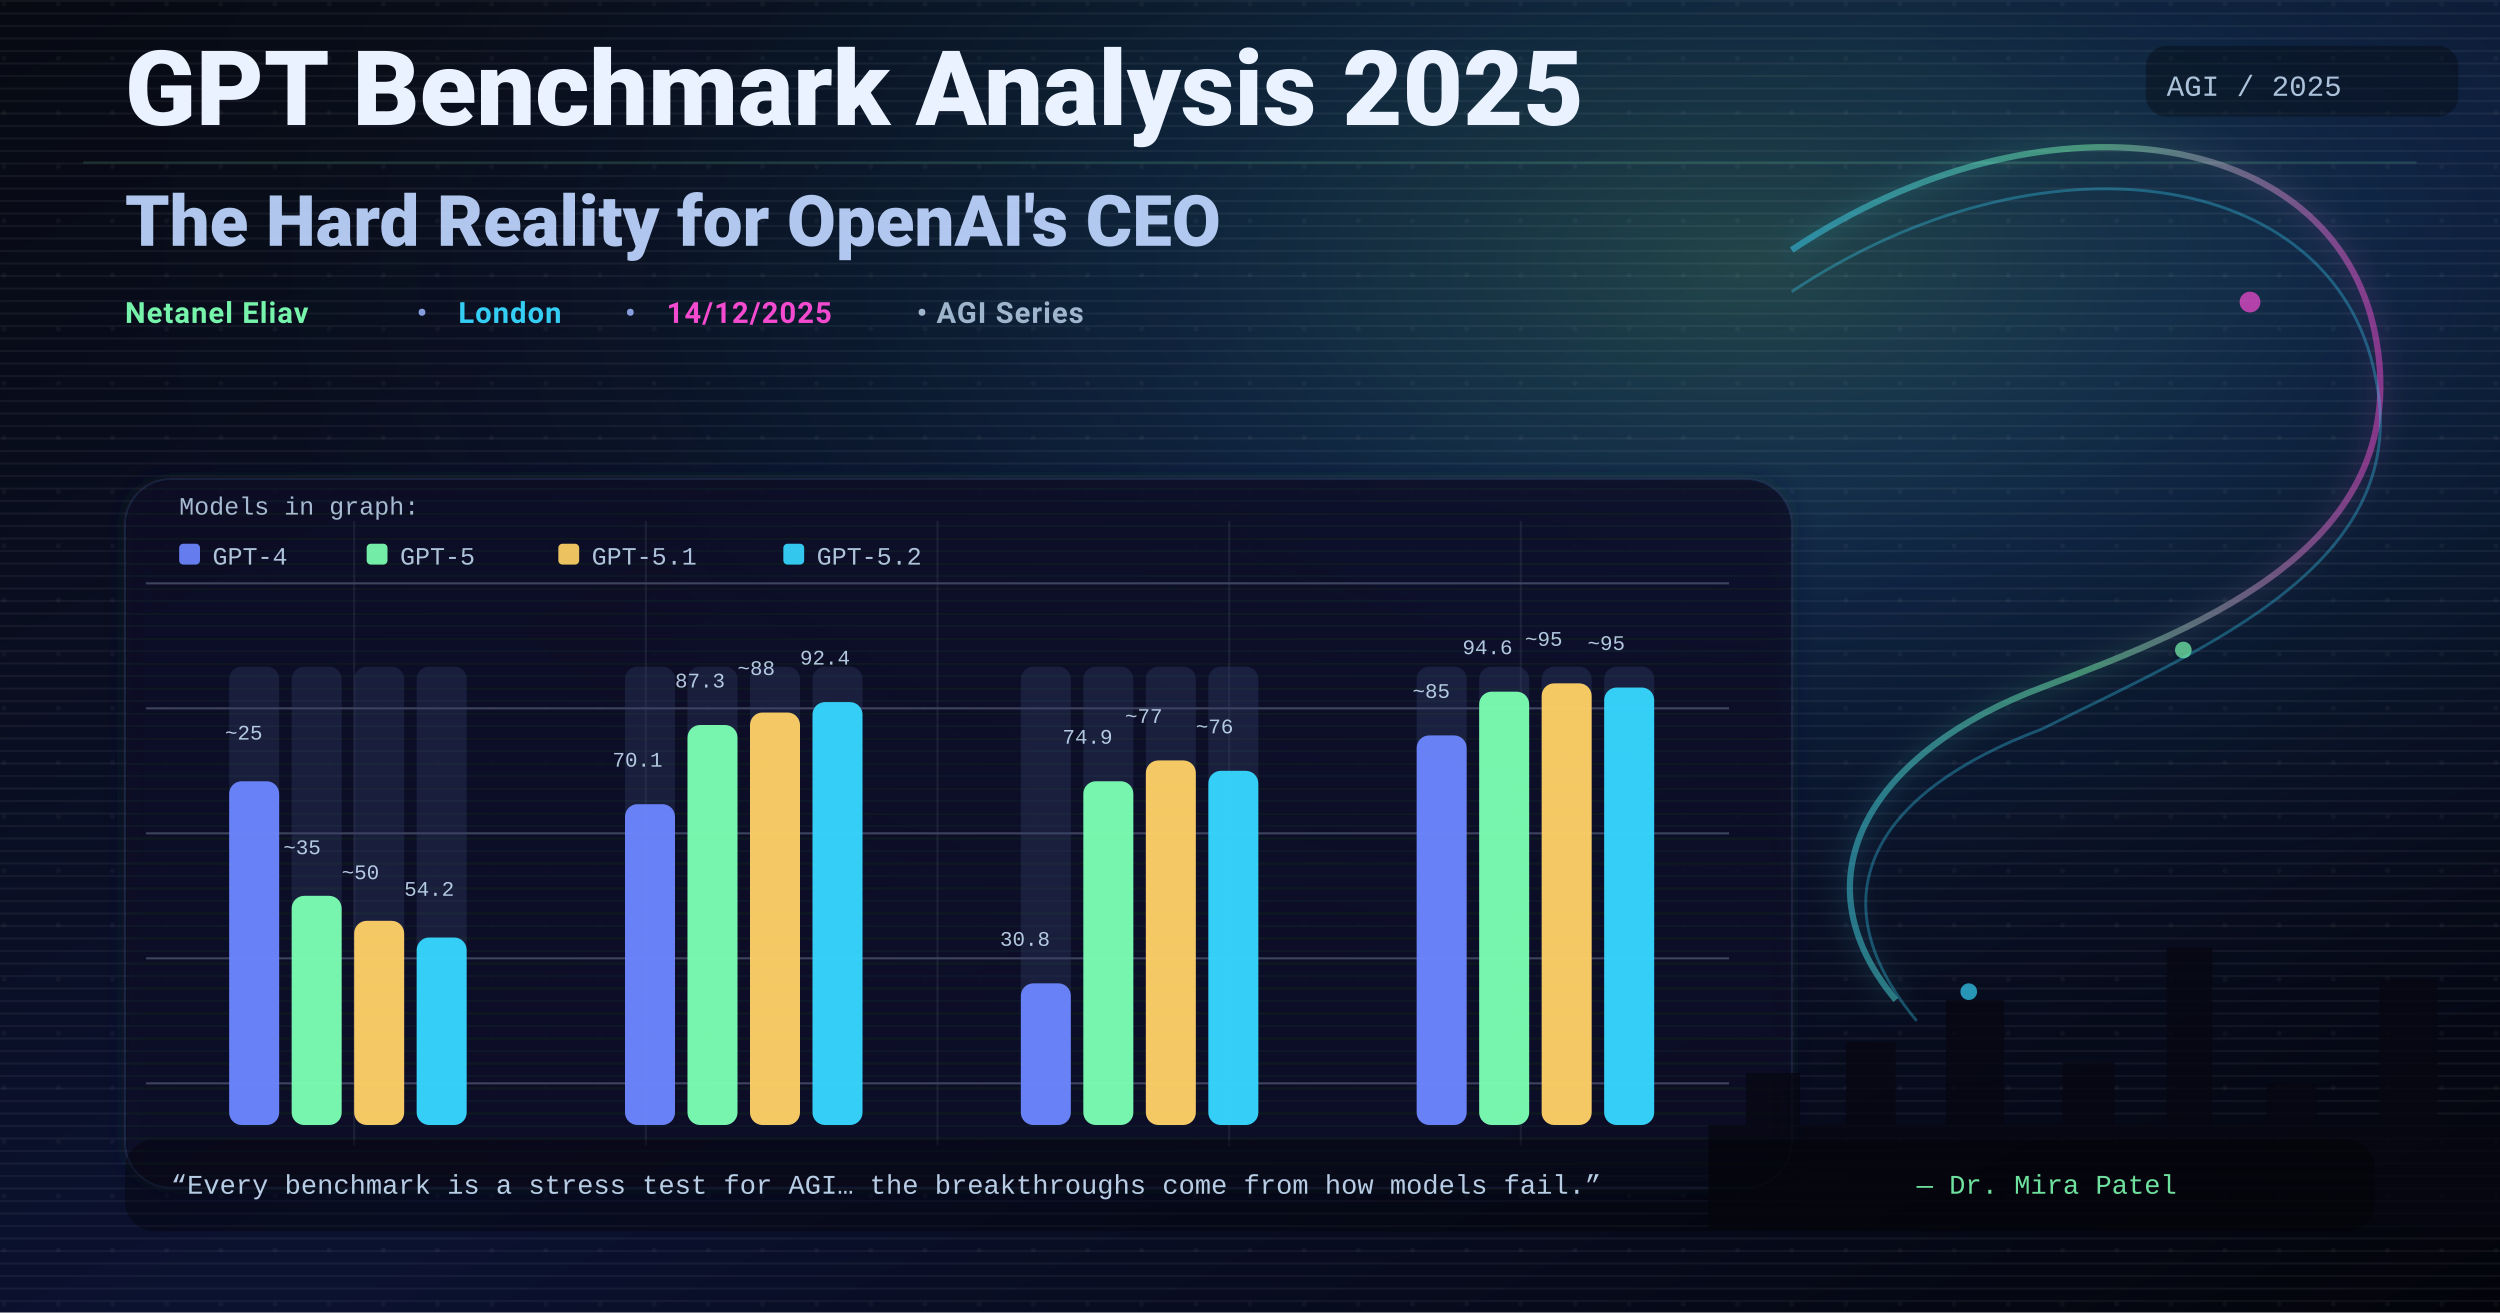
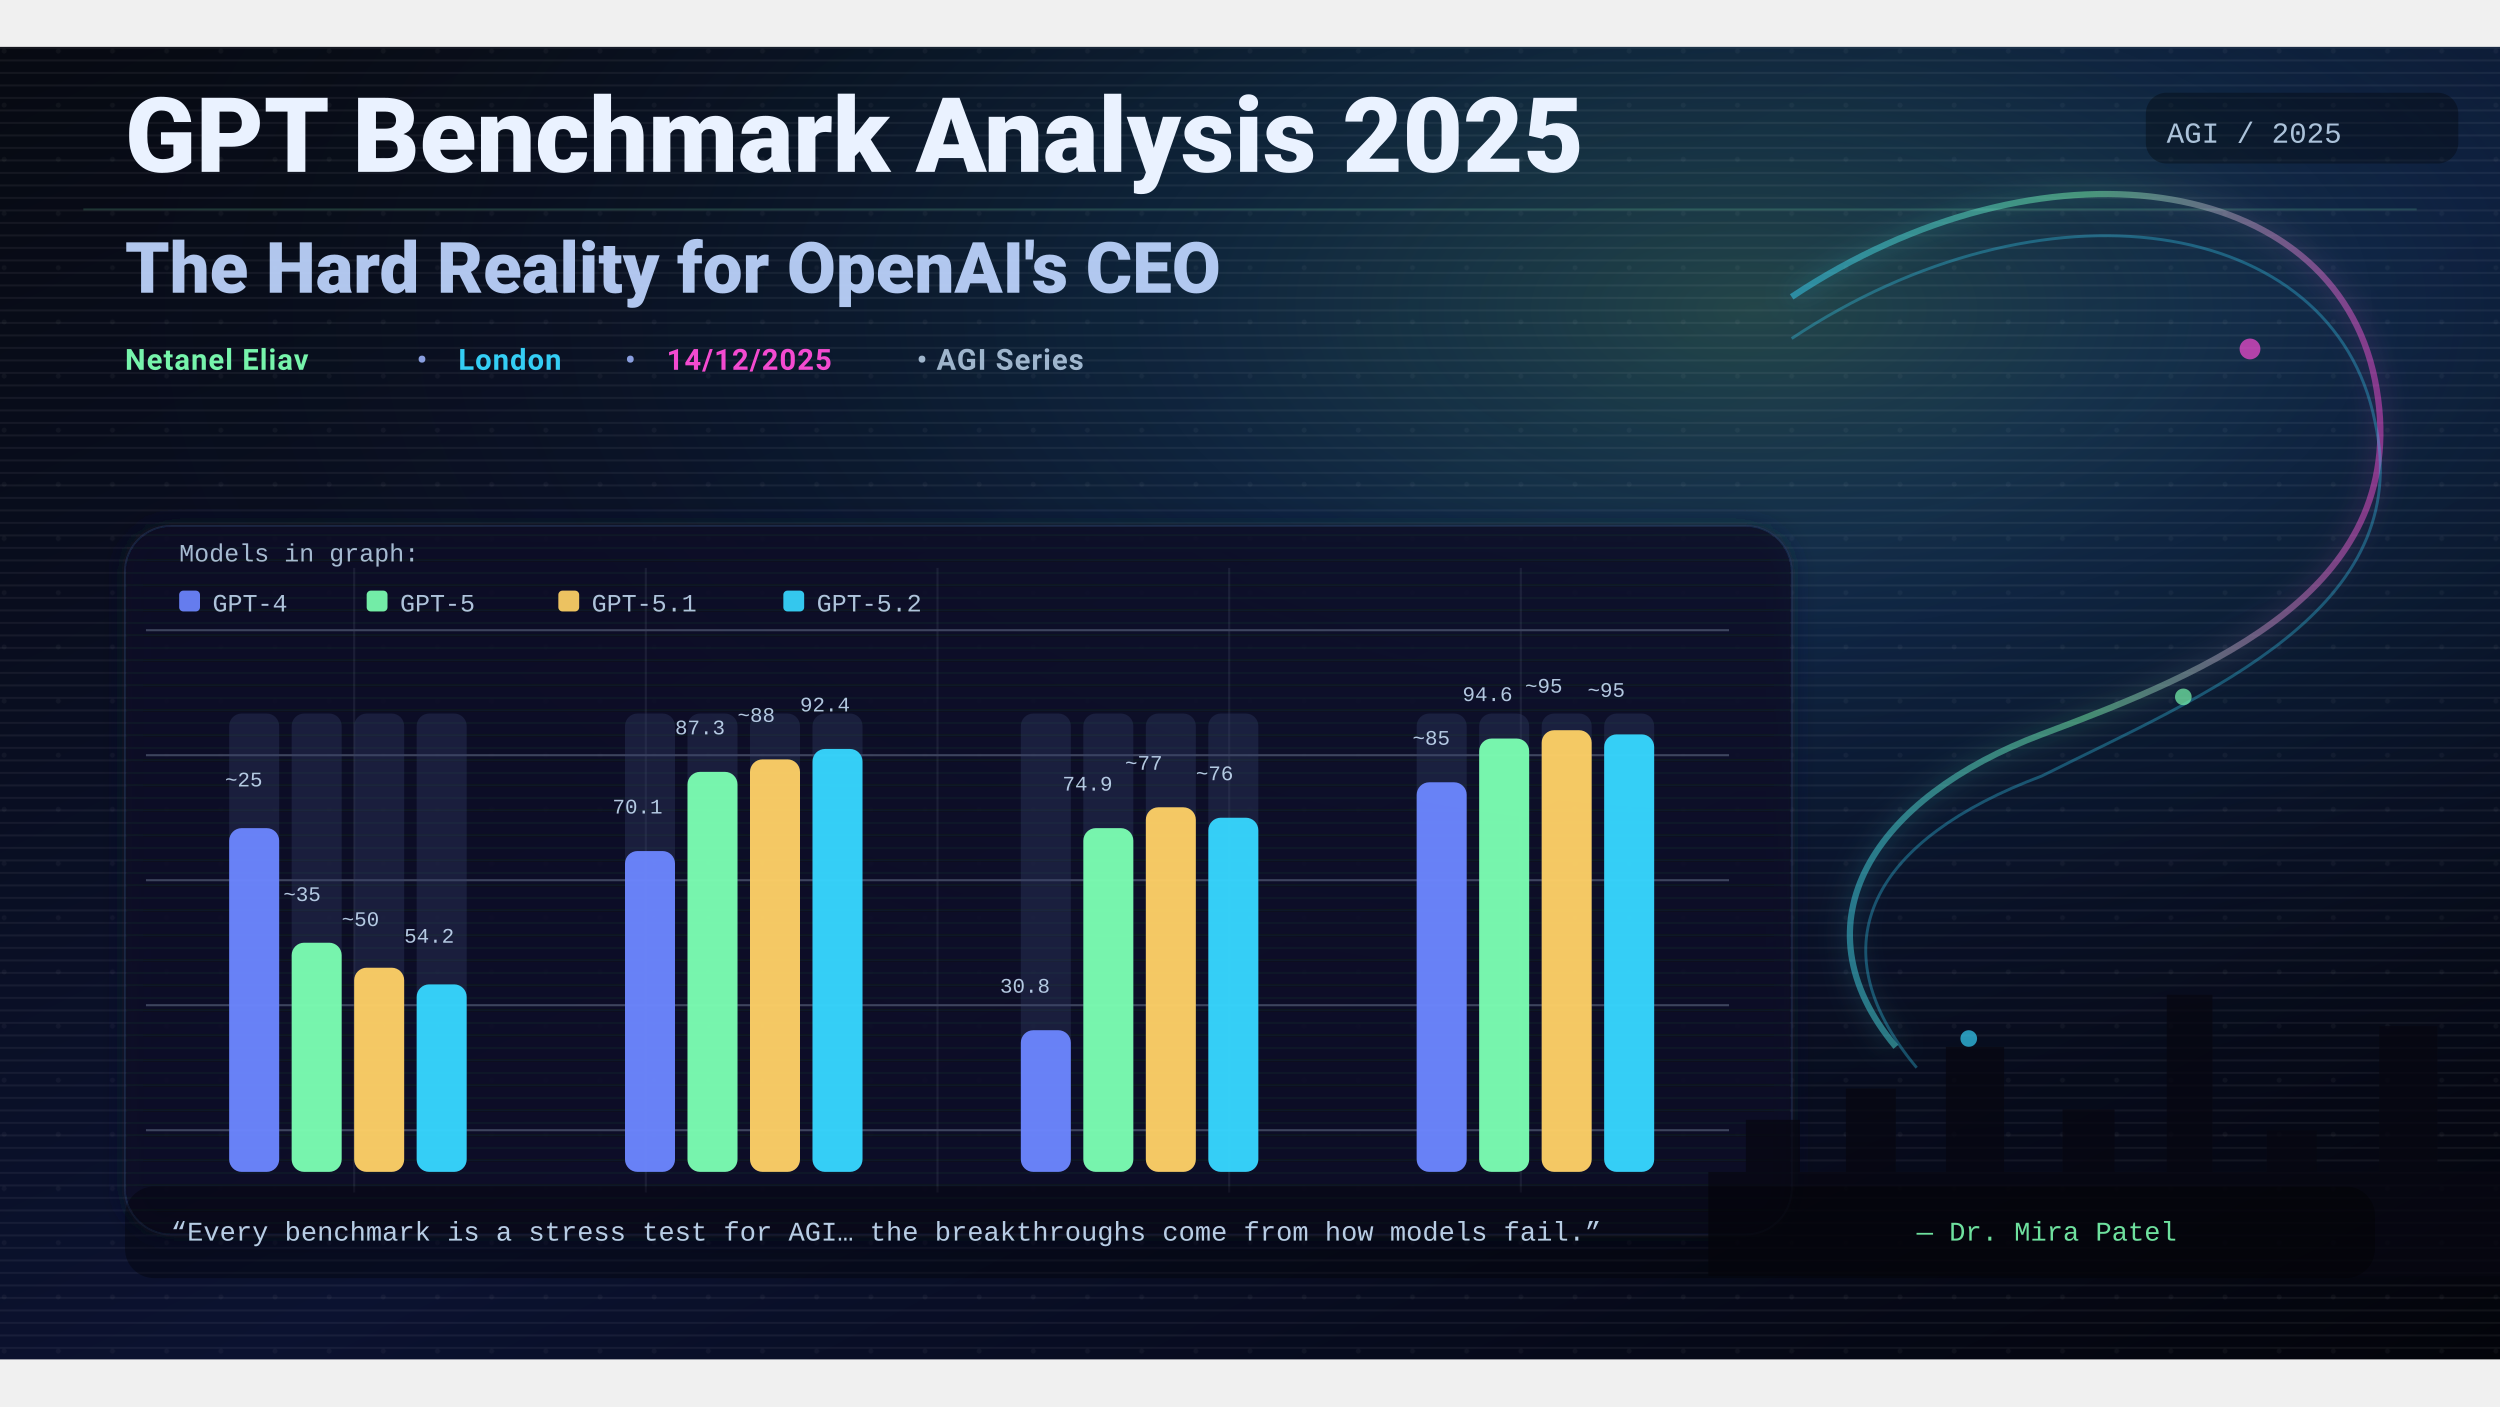
- <svg xmlns="http://www.w3.org/2000/svg" width="1200" height="630" viewBox="0 0 1200 630" role="img" aria-label="GPT Benchmark Analysis 2025 cover">
+ <svg xmlns="http://www.w3.org/2000/svg" width="1200" height="675" viewBox="0 0 1200 630" role="img" aria-label="GPT Benchmark Analysis 2025 cover">
  <defs>
    <linearGradient id="bg" x1="0" y1="0" x2="1" y2="1">
      <stop offset="0" stop-color="#070A12" />
      <stop offset="0.55" stop-color="#0B1230" />
      <stop offset="1" stop-color="#03040A" />
    </linearGradient>
    <radialGradient id="glow" cx="70%" cy="20%" r="70%">
      <stop offset="0" stop-color="#7CFFB2" stop-opacity="0.22" />
      <stop offset="0.35" stop-color="#37D7FF" stop-opacity="0.10" />
      <stop offset="1" stop-color="#000" stop-opacity="0" />
    </radialGradient>
    <linearGradient id="neon" x1="0" y1="0" x2="1" y2="0">
      <stop offset="0" stop-color="#37D7FF" />
      <stop offset="0.5" stop-color="#7CFFB2" />
      <stop offset="1" stop-color="#FF4DD8" />
    </linearGradient>
    <filter id="softGlow" x="-40%" y="-40%" width="180%" height="180%">
      <feGaussianBlur stdDeviation="6" result="b" />
      <feColorMatrix in="b" type="matrix" values="           1 0 0 0 0           0 1 0 0 0           0 0 1 0 0           0 0 0 0.6 0" result="c" />
      <feMerge>
        <feMergeNode in="c" />
        <feMergeNode in="SourceGraphic" />
      </feMerge>
    </filter>
    <pattern id="scanlines" width="6" height="6" patternUnits="userSpaceOnUse">
      <rect width="6" height="6" fill="transparent" />
      <rect y="0" width="6" height="1" fill="#FFFFFF" opacity="0.06" />
    </pattern>
    <pattern id="dotgrid" width="26" height="26" patternUnits="userSpaceOnUse">
      <circle cx="2" cy="2" r="1.2" fill="#FFFFFF" opacity="0.07" />
    </pattern>
    <clipPath id="chartClip">
      <rect x="70" y="250" width="760" height="300" rx="18" />
    </clipPath>
    <style>
      /* Typography */
      .title { font-family: ui-sans-serif, system-ui, -apple-system, Segoe UI, Roboto, Helvetica, Arial, "Apple Color Emoji","Segoe UI Emoji"; font-weight: 800; }
      .meta  { font-family: ui-sans-serif, system-ui, -apple-system, Segoe UI, Roboto, Helvetica, Arial; font-weight: 600; letter-spacing: 0.5px; }
      .mono  { font-family: ui-monospace, SFMono-Regular, Menlo, Monaco, Consolas, "Liberation Mono","Courier New", monospace; }

      /* Animations (title/header intentionally not using any animated classes) */
      @keyframes floatY { 0%,100% { transform: translateY(0px);} 50% { transform: translateY(-10px);} }
      @keyframes pulse  { 0%,100% { opacity: .35;} 50% { opacity: .75;} }
      @keyframes sweep  { 0% { transform: translateX(-300px);} 100% { transform: translateX(1400px);} }
      @keyframes barUp  { 0% { transform: scaleY(0.2);} 40% { transform: scaleY(1);} 100% { transform: scaleY(0.86);} }
      @keyframes dash   { to { stroke-dashoffset: -1200; } }

      .glow { filter: url(#softGlow); }
      .scan { animation: sweep 3.6s linear infinite; opacity: .22; }
      .float { animation: floatY 5.5s ease-in-out infinite; }
      .pulse { animation: pulse 2.6s ease-in-out infinite; }
      .dash { stroke-dasharray: 10 10; animation: dash 14s linear infinite; }
      .barAnim { transform-origin: 0 100%; animation: barUp 3.2s ease-in-out infinite; }
      .barAnim2 { transform-origin: 0 100%; animation: barUp 4.0s ease-in-out infinite; }
      .barAnim3 { transform-origin: 0 100%; animation: barUp 4.8s ease-in-out infinite; }
      .barAnim4 { transform-origin: 0 100%; animation: barUp 3.6s ease-in-out infinite; }
    </style>
  </defs>
  <rect width="1200" height="630" fill="url(#bg)" />
  <rect width="1200" height="630" fill="url(#glow)" />
  <rect width="1200" height="630" fill="url(#dotgrid)" opacity="0.55" />
  <rect width="1200" height="630" fill="url(#scanlines)" opacity="0.8" />
  <path d="M40 70 H1160" stroke="url(#neon)" stroke-width="2.5" opacity="0.75" class="dash" />
  <path d="M40 78 H1160" stroke="#7CFFB2" stroke-width="1" opacity="0.15" />
  <g opacity="0.9" class="float">
    <path d="M860 120 C980 40, 1120 60, 1140 160              C1160 260, 1060 300, 980 330              C900 360, 860 420, 910 480" fill="none" stroke="url(#neon)" stroke-width="3" opacity="0.55" class="glow" />
    <path d="M860 140 C980 60, 1120 80, 1140 180              C1160 270, 1060 310, 980 350              C900 380, 870 430, 920 490" fill="none" stroke="#37D7FF" stroke-width="1.4" opacity="0.35" />
    <circle cx="1080" cy="145" r="5" fill="#FF4DD8" opacity="0.75" class="pulse" />
    <circle cx="1048" cy="312" r="4" fill="#7CFFB2" opacity="0.75" class="pulse" />
    <circle cx="945" cy="476" r="4" fill="#37D7FF" opacity="0.75" class="pulse" />
  </g>
  <g transform="translate(60 60)">
    <text class="title" x="0" y="0" font-size="50" fill="#EAF2FF">GPT Benchmark Analysis 2025</text>
    <text class="title" x="0" y="58" font-size="34" fill="#BFD6FF" opacity="0.92">The Hard Reality for OpenAI's CEO</text>
    <g transform="translate(0 95)" class="meta">
      <text x="0" y="0" font-size="14" fill="#7CFFB2" opacity="0.95">Netanel Eliav</text>
      <text x="140" y="0" font-size="14" fill="#9FB6FF" opacity="0.85">•</text>
      <text x="160" y="0" font-size="14" fill="#37D7FF" opacity="0.95">London</text>
      <text x="240" y="0" font-size="14" fill="#9FB6FF" opacity="0.85">•</text>
      <text x="260" y="0" font-size="14" fill="#FF4DD8" opacity="0.95">14/12/2025</text>
      <text x="380" y="0" font-size="14" fill="#CFE7FF" opacity="0.75">• AGI Series</text>
    </g>
  </g>
  <g class="glow">
    <rect x="60" y="230" width="800" height="340" rx="22" fill="#0A0F20" opacity="0.75" stroke="#2B3A66" stroke-opacity="0.55" />
    <rect x="60" y="230" width="800" height="340" rx="22" fill="url(#scanlines)" opacity="0.35" />
  </g>
  <g clip-path="url(#chartClip)">
    <g opacity="0.25">
      <path d="M70 520 H830" stroke="#CFE7FF" stroke-width="1" />
      <path d="M70 460 H830" stroke="#CFE7FF" stroke-width="1" />
      <path d="M70 400 H830" stroke="#CFE7FF" stroke-width="1" />
      <path d="M70 340 H830" stroke="#CFE7FF" stroke-width="1" />
      <path d="M70 280 H830" stroke="#CFE7FF" stroke-width="1" />
      <path d="M170 250 V550" stroke="#CFE7FF" stroke-width="1" opacity="0.3" />
      <path d="M310 250 V550" stroke="#CFE7FF" stroke-width="1" opacity="0.3" />
      <path d="M450 250 V550" stroke="#CFE7FF" stroke-width="1" opacity="0.3" />
      <path d="M590 250 V550" stroke="#CFE7FF" stroke-width="1" opacity="0.3" />
      <path d="M730 250 V550" stroke="#CFE7FF" stroke-width="1" opacity="0.3" />
    </g>
    <rect x="-300" y="250" width="280" height="300" fill="url(#neon)" opacity="0.06" class="scan" />
    <rect x="-300" y="250" width="90" height="300" fill="#FFFFFF" opacity="0.05" class="scan" />
    <g transform="translate(110 540)">
      <rect x="0" y="-220" width="24" height="220" rx="6" fill="#334066" opacity="0.35" />
      <rect x="0" y="-165" width="24" height="165" rx="6" fill="#6C86FF" opacity="0.95" class="barAnim" />
      <rect x="30" y="-220" width="24" height="220" rx="6" fill="#334066" opacity="0.35" />
      <rect x="30" y="-110" width="24" height="110" rx="6" fill="#7CFFB2" opacity="0.95" class="barAnim2" />
      <rect x="60" y="-220" width="24" height="220" rx="6" fill="#334066" opacity="0.35" />
      <rect x="60" y="-98" width="24" height="98" rx="6" fill="#FFD166" opacity="0.95" class="barAnim4" />
      <rect x="90" y="-220" width="24" height="220" rx="6" fill="#334066" opacity="0.35" />
      <rect x="90" y="-90" width="24" height="90" rx="6" fill="#37D7FF" opacity="0.95" class="barAnim3" />
      <text x="-6" y="26" font-size="12" fill="#CFE7FF" opacity="0.9" class="mono">ARC-AGI-2</text>
      <text x="-2" y="-185" font-size="10" fill="#CFE7FF" opacity="0.85" class="mono">~25</text>
      <text x="26" y="-130" font-size="10" fill="#CFE7FF" opacity="0.85" class="mono">~35</text>
      <text x="54" y="-118" font-size="10" fill="#CFE7FF" opacity="0.85" class="mono">~50</text>
      <text x="84" y="-110" font-size="10" fill="#CFE7FF" opacity="0.85" class="mono">54.2</text>
    </g>
    <g transform="translate(300 540)">
      <rect x="0" y="-220" width="24" height="220" rx="6" fill="#334066" opacity="0.35" />
      <rect x="0" y="-154" width="24" height="154" rx="6" fill="#6C86FF" opacity="0.95" class="barAnim2" />
      <rect x="30" y="-220" width="24" height="220" rx="6" fill="#334066" opacity="0.35" />
      <rect x="30" y="-192" width="24" height="192" rx="6" fill="#7CFFB2" opacity="0.95" class="barAnim" />
      <rect x="60" y="-220" width="24" height="220" rx="6" fill="#334066" opacity="0.35" />
      <rect x="60" y="-198" width="24" height="198" rx="6" fill="#FFD166" opacity="0.95" class="barAnim4" />
      <rect x="90" y="-220" width="24" height="220" rx="6" fill="#334066" opacity="0.35" />
      <rect x="90" y="-203" width="24" height="203" rx="6" fill="#37D7FF" opacity="0.95" class="barAnim3" />
      <text x="6" y="26" font-size="12" fill="#CFE7FF" opacity="0.9" class="mono">GPQA</text>
      <text x="-6" y="-172" font-size="10" fill="#CFE7FF" opacity="0.85" class="mono">70.1</text>
      <text x="24" y="-210" font-size="10" fill="#CFE7FF" opacity="0.85" class="mono">87.3</text>
      <text x="54" y="-216" font-size="10" fill="#CFE7FF" opacity="0.85" class="mono">~88</text>
      <text x="84" y="-221" font-size="10" fill="#CFE7FF" opacity="0.85" class="mono">92.4</text>
    </g>
    <g transform="translate(490 540)">
      <rect x="0" y="-220" width="24" height="220" rx="6" fill="#334066" opacity="0.35" />
      <rect x="0" y="-68" width="24" height="68" rx="6" fill="#6C86FF" opacity="0.95" class="barAnim3" />
      <rect x="30" y="-220" width="24" height="220" rx="6" fill="#334066" opacity="0.35" />
      <rect x="30" y="-165" width="24" height="165" rx="6" fill="#7CFFB2" opacity="0.95" class="barAnim" />
      <rect x="60" y="-220" width="24" height="220" rx="6" fill="#334066" opacity="0.35" />
      <rect x="60" y="-175" width="24" height="175" rx="6" fill="#FFD166" opacity="0.95" class="barAnim4" />
      <rect x="90" y="-220" width="24" height="220" rx="6" fill="#334066" opacity="0.35" />
      <rect x="90" y="-170" width="24" height="170" rx="6" fill="#37D7FF" opacity="0.95" class="barAnim2" />
      <text x="-6" y="26" font-size="12" fill="#CFE7FF" opacity="0.9" class="mono">SWE-bench</text>
      <text x="-10" y="-86" font-size="10" fill="#CFE7FF" opacity="0.85" class="mono">30.8</text>
      <text x="20" y="-183" font-size="10" fill="#CFE7FF" opacity="0.85" class="mono">74.9</text>
      <text x="50" y="-193" font-size="10" fill="#CFE7FF" opacity="0.85" class="mono">~77</text>
      <text x="84" y="-188" font-size="10" fill="#CFE7FF" opacity="0.85" class="mono">~76</text>
    </g>
    <g transform="translate(680 540)">
      <rect x="0" y="-220" width="24" height="220" rx="6" fill="#334066" opacity="0.35" />
      <rect x="0" y="-187" width="24" height="187" rx="6" fill="#6C86FF" opacity="0.95" class="barAnim" />
      <rect x="30" y="-220" width="24" height="220" rx="6" fill="#334066" opacity="0.35" />
      <rect x="30" y="-208" width="24" height="208" rx="6" fill="#7CFFB2" opacity="0.95" class="barAnim2" />
      <rect x="60" y="-220" width="24" height="220" rx="6" fill="#334066" opacity="0.35" />
      <rect x="60" y="-212" width="24" height="212" rx="6" fill="#FFD166" opacity="0.95" class="barAnim4" />
      <rect x="90" y="-220" width="24" height="220" rx="6" fill="#334066" opacity="0.35" />
      <rect x="90" y="-210" width="24" height="210" rx="6" fill="#37D7FF" opacity="0.95" class="barAnim3" />
      <text x="4" y="26" font-size="12" fill="#CFE7FF" opacity="0.9" class="mono">AIME</text>
      <text x="-2" y="-205" font-size="10" fill="#CFE7FF" opacity="0.85" class="mono">~85</text>
      <text x="22" y="-226" font-size="10" fill="#CFE7FF" opacity="0.85" class="mono">94.6</text>
      <text x="52" y="-230" font-size="10" fill="#CFE7FF" opacity="0.85" class="mono">~95</text>
      <text x="82" y="-228" font-size="10" fill="#CFE7FF" opacity="0.85" class="mono">~95</text>
    </g>
  </g>
  <g transform="translate(86 247)" class="mono" opacity="0.92">
    <text x="0" y="0" font-size="12" fill="#CFE7FF" opacity="0.85">Models in graph:</text>
    <g transform="translate(0 14)">
      <rect width="10" height="10" rx="2" fill="#6C86FF" />
      <text x="16" y="10" font-size="12" fill="#CFE7FF" opacity="0.9">GPT-4</text>
      <rect x="90" width="10" height="10" rx="2" fill="#7CFFB2" />
      <text x="106" y="10" font-size="12" fill="#CFE7FF" opacity="0.9">GPT-5</text>
      <rect x="182" width="10" height="10" rx="2" fill="#FFD166" />
      <text x="198" y="10" font-size="12" fill="#CFE7FF" opacity="0.9">GPT-5.1</text>
      <rect x="290" width="10" height="10" rx="2" fill="#37D7FF" />
      <text x="306" y="10" font-size="12" fill="#CFE7FF" opacity="0.9">GPT-5.2</text>
    </g>
  </g>
  <g transform="translate(820 360)" opacity="0.9">
    <path d="M0 230 L0 180 L18 180 L18 155 L44 155 L44 180 L66 180 L66 140 L90 140 L90 180              L114 180 L114 120 L142 120 L142 180 L170 180 L170 150 L195 150 L195 180              L220 180 L220 95 L242 95 L242 180 L268 180 L268 160 L292 160 L292 180              L322 180 L322 110 L350 110 L350 180 L380 180 L380 70 L410 70 L410 180              L440 180 L440 130 L462 130 L462 180 L520 180 L520 230 Z" fill="#060711" opacity="0.85" />
    <path d="M0 180 H520" stroke="url(#neon)" stroke-width="2" opacity="0.35" class="glow" />
    <g transform="translate(405 40)">
      <line x1="0" y1="0" x2="0" y2="140" stroke="#CFE7FF" stroke-opacity="0.25" stroke-width="2" />
      <circle cx="0" cy="0" r="6" fill="#FF4DD8" opacity="0.7" class="pulse" />
      <circle cx="0" cy="0" r="14" fill="none" stroke="#FF4DD8" stroke-opacity="0.25" stroke-width="2">
        <animate attributeName="r" dur="2.4s" values="8;22;8" repeatCount="indefinite" />
        <animate attributeName="stroke-opacity" dur="2.4s" values="0.35;0.05;0.35" repeatCount="indefinite" />
      </circle>
    </g>
  </g>
  <g transform="translate(60 585)" opacity="0.95">
    <rect x="0" y="-38" width="1080" height="44" rx="14" fill="#000" opacity="0.35" />
    <path d="M18 -16 H1048" stroke="url(#neon)" stroke-width="1.5" opacity="0.45" />
    <text x="22" y="-12" font-size="13" fill="#CFE7FF" class="mono" opacity="0.92">
      “Every benchmark is a stress test for AGI… the breakthroughs come from how models fail.”
    </text>
    <text x="860" y="-12" font-size="13" fill="#7CFFB2" class="mono" opacity="0.92">— Dr. Mira Patel</text>
  </g>
  <g transform="translate(1040 40)" class="mono" opacity="0.9">
    <rect x="-10" y="-18" width="150" height="34" rx="10" fill="#000" opacity="0.35" />
    <text x="0" y="6" font-size="14" fill="#CFE7FF" opacity="0.9">AGI / 2025</text>
  </g>
</svg>
